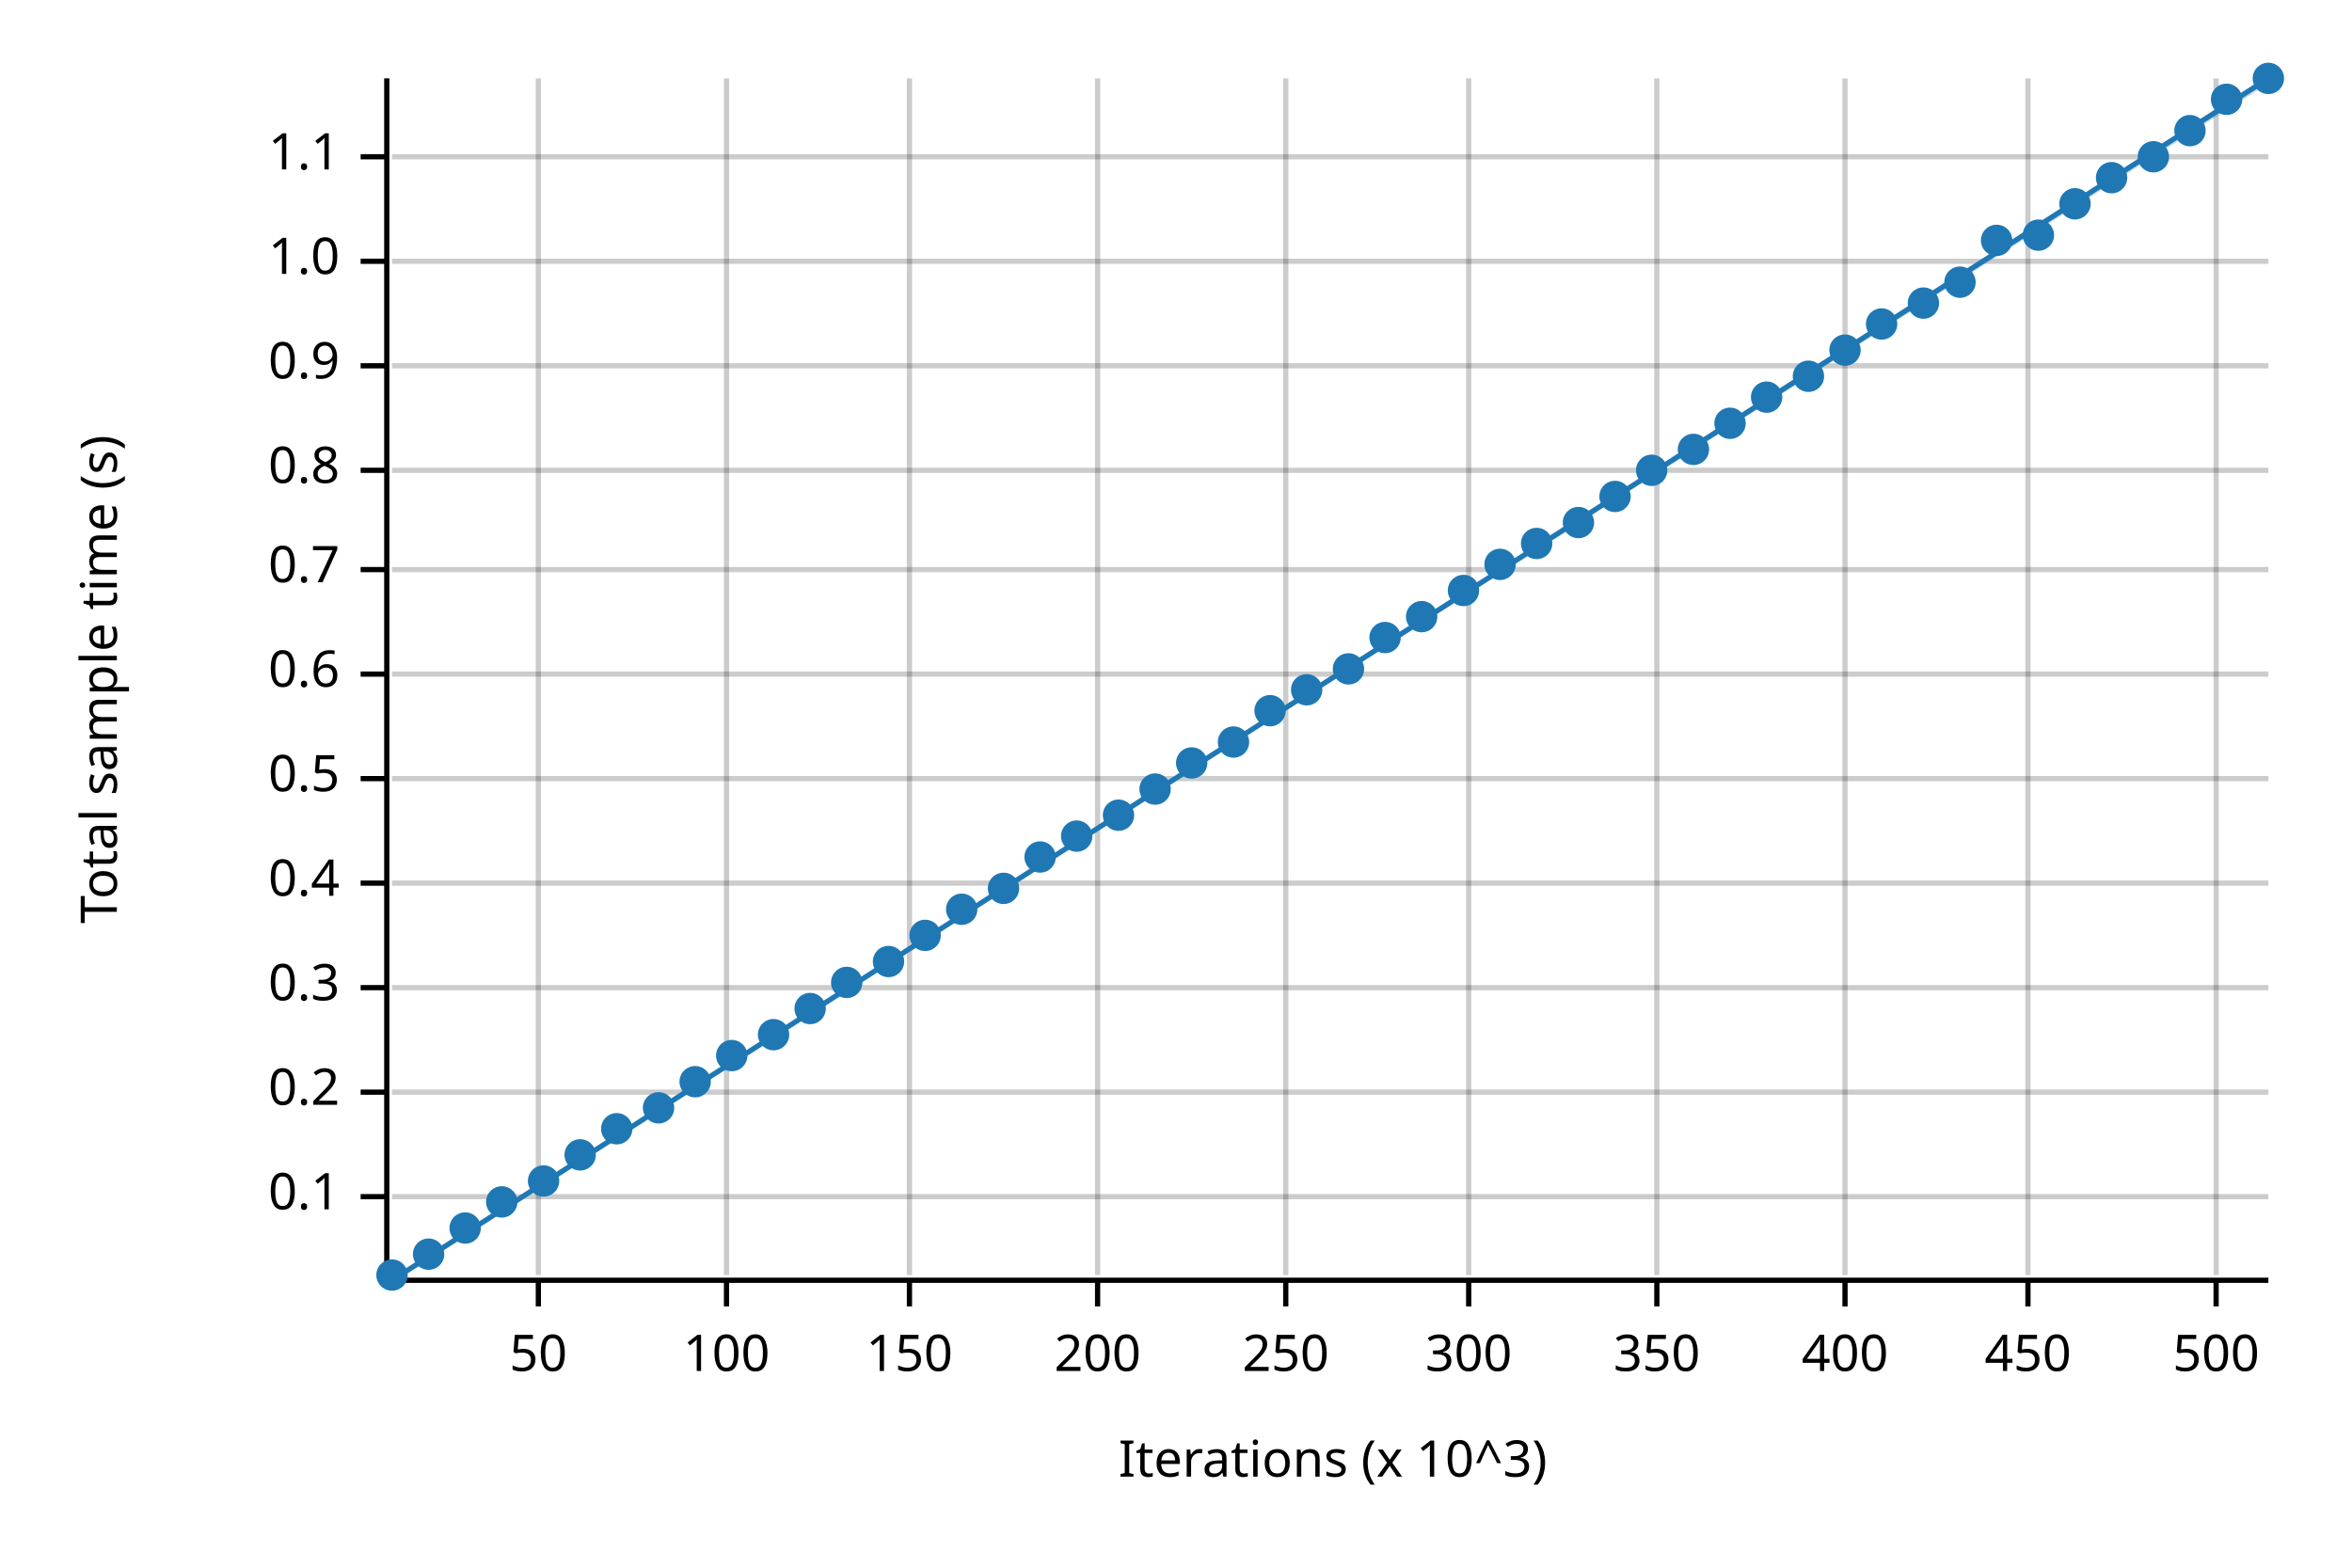
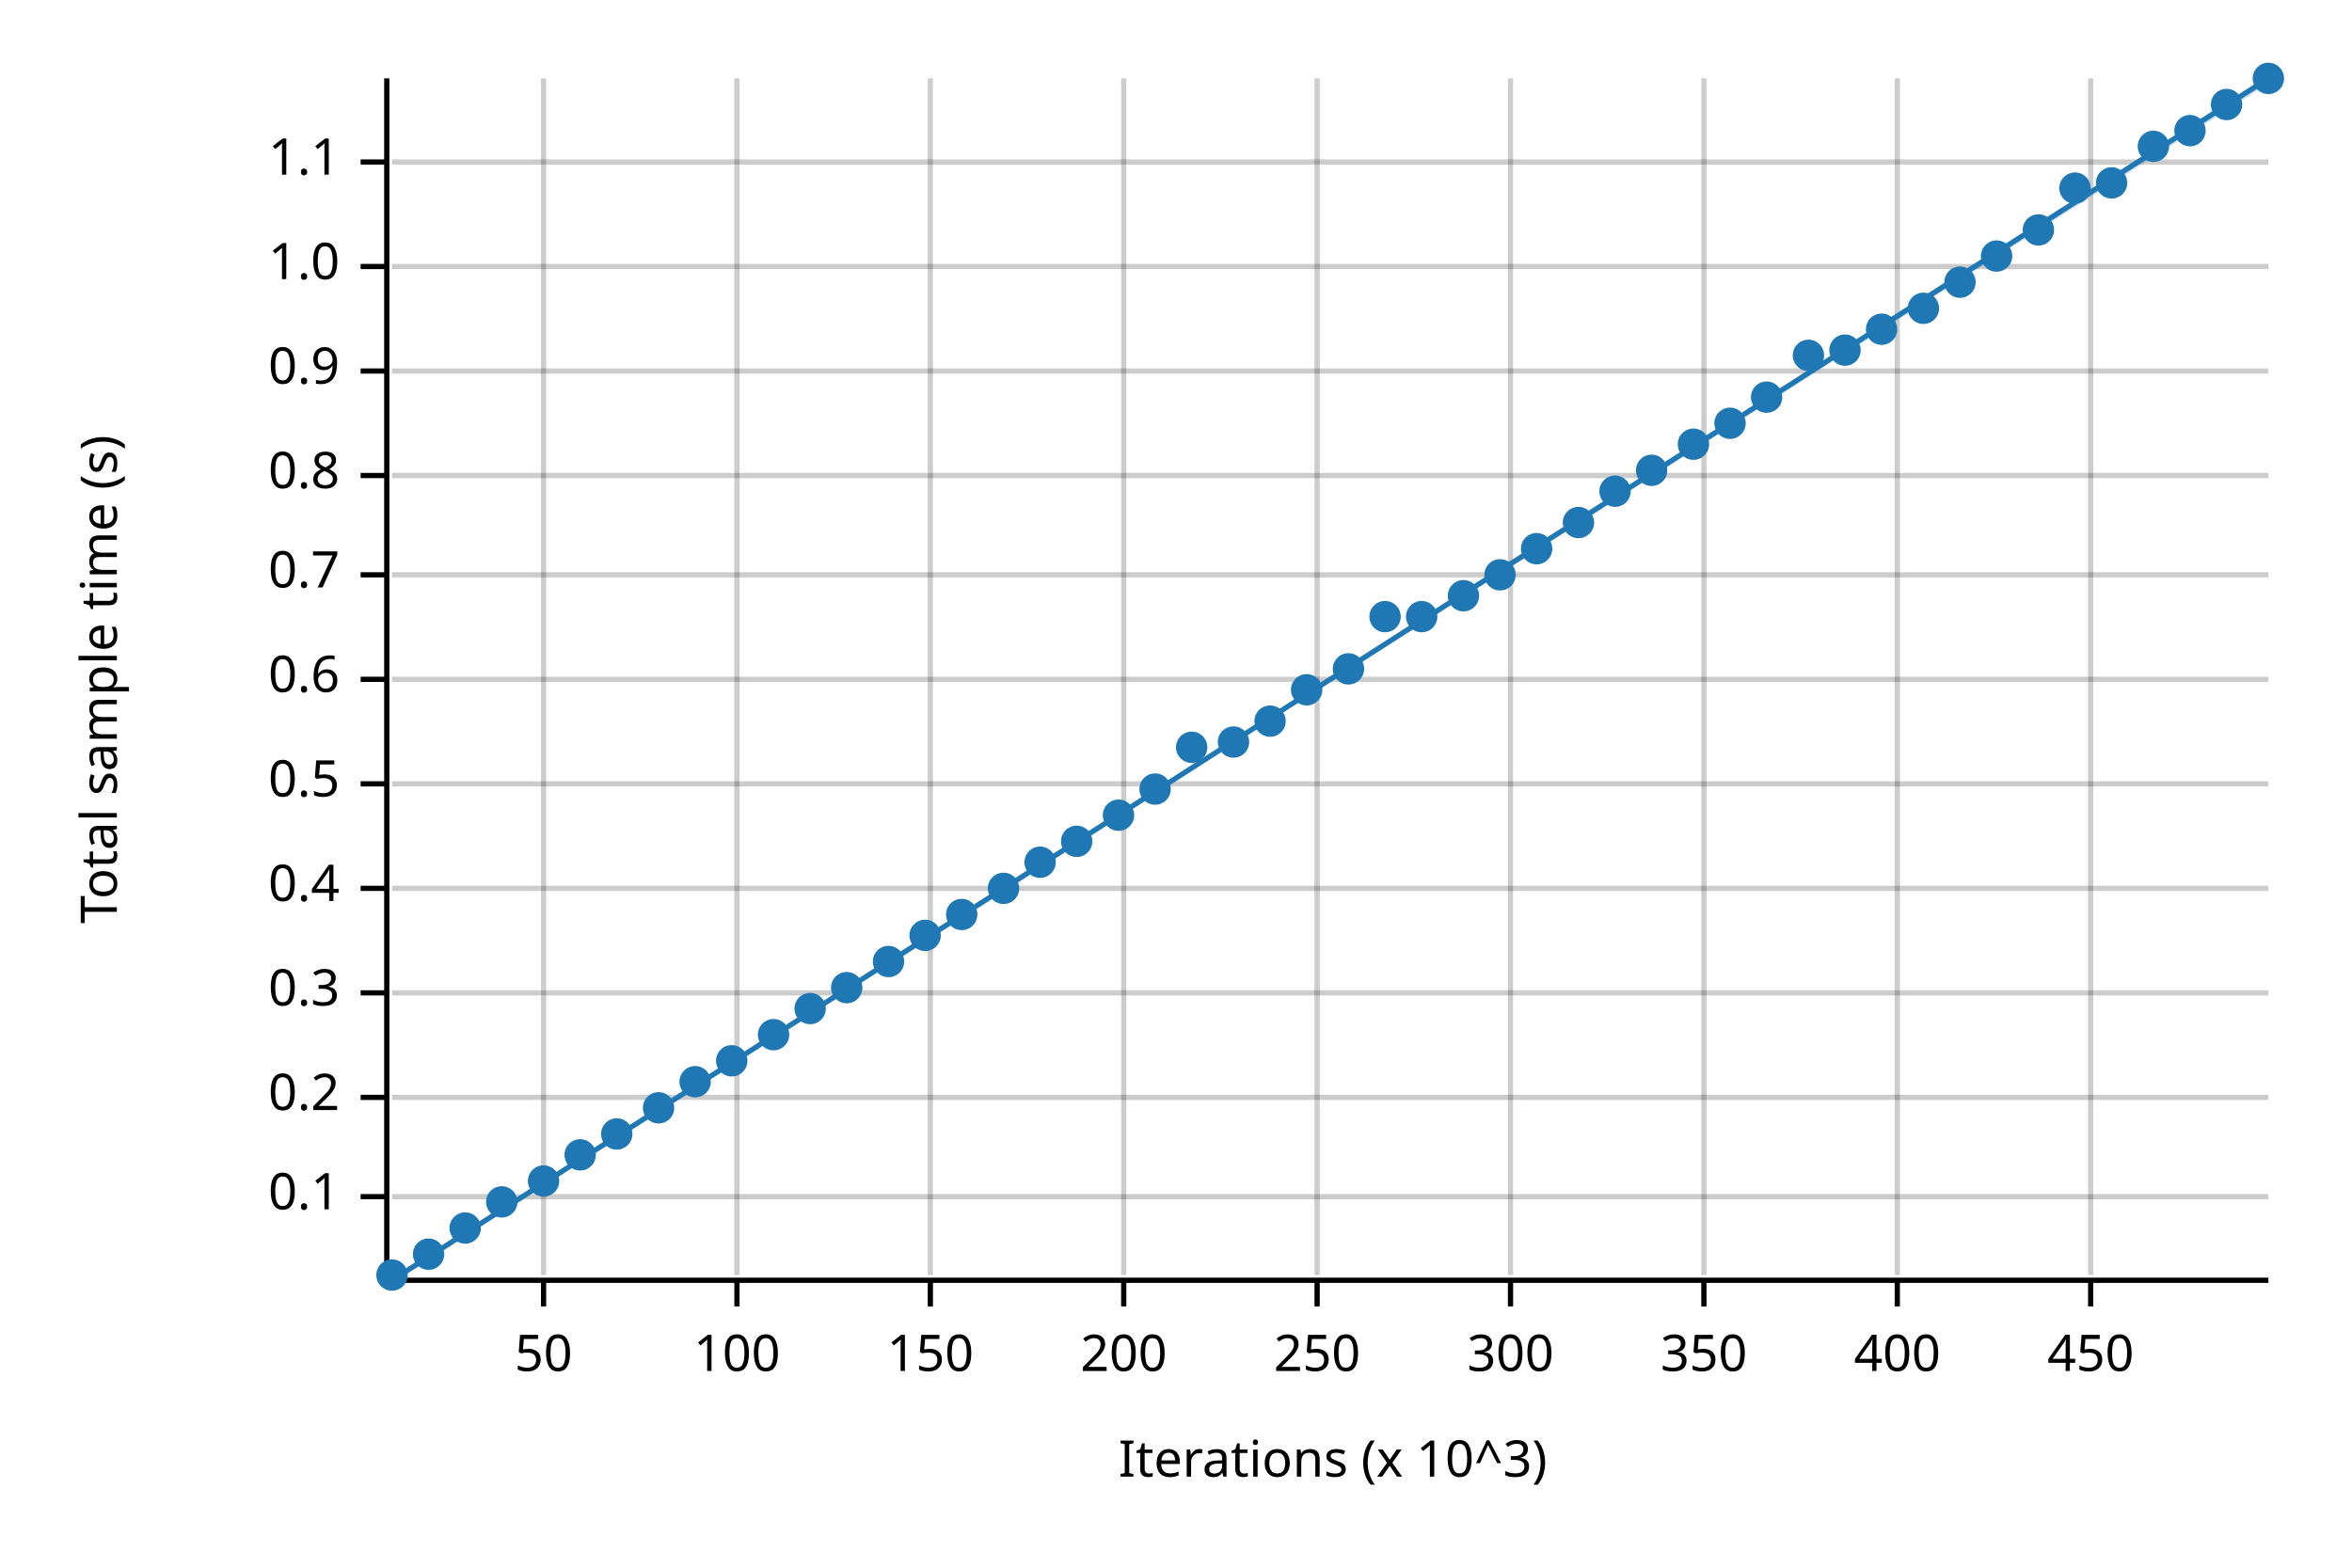
<svg xmlns="http://www.w3.org/2000/svg" width="450" height="300" viewBox="0 0 450 300">
  <text x="15" y="130" dy="0.76em" text-anchor="middle" font-family="sans-serif" font-size="9.677" opacity="1" fill="#000000" transform="rotate(270, 15, 130)">
Total sample time (s)
</text>
  <text x="255" y="285" dy="-0.5ex" text-anchor="middle" font-family="sans-serif" font-size="9.677" opacity="1" fill="#000000">
Iterations (x 10^3)
</text>
-   <line opacity="0.2" stroke="#000000" stroke-width="1" x1="103" y1="244" x2="103" y2="15" />
-   <line opacity="0.2" stroke="#000000" stroke-width="1" x1="139" y1="244" x2="139" y2="15" />
-   <line opacity="0.2" stroke="#000000" stroke-width="1" x1="174" y1="244" x2="174" y2="15" />
-   <line opacity="0.2" stroke="#000000" stroke-width="1" x1="210" y1="244" x2="210" y2="15" />
-   <line opacity="0.2" stroke="#000000" stroke-width="1" x1="246" y1="244" x2="246" y2="15" />
-   <line opacity="0.2" stroke="#000000" stroke-width="1" x1="281" y1="244" x2="281" y2="15" />
-   <line opacity="0.2" stroke="#000000" stroke-width="1" x1="317" y1="244" x2="317" y2="15" />
-   <line opacity="0.2" stroke="#000000" stroke-width="1" x1="353" y1="244" x2="353" y2="15" />
-   <line opacity="0.2" stroke="#000000" stroke-width="1" x1="388" y1="244" x2="388" y2="15" />
-   <line opacity="0.2" stroke="#000000" stroke-width="1" x1="424" y1="244" x2="424" y2="15" />
+   <line opacity="0.2" stroke="#000000" stroke-width="1" x1="104" y1="244" x2="104" y2="15" />
+   <line opacity="0.2" stroke="#000000" stroke-width="1" x1="141" y1="244" x2="141" y2="15" />
+   <line opacity="0.2" stroke="#000000" stroke-width="1" x1="178" y1="244" x2="178" y2="15" />
+   <line opacity="0.2" stroke="#000000" stroke-width="1" x1="215" y1="244" x2="215" y2="15" />
+   <line opacity="0.2" stroke="#000000" stroke-width="1" x1="252" y1="244" x2="252" y2="15" />
+   <line opacity="0.2" stroke="#000000" stroke-width="1" x1="289" y1="244" x2="289" y2="15" />
+   <line opacity="0.2" stroke="#000000" stroke-width="1" x1="326" y1="244" x2="326" y2="15" />
+   <line opacity="0.2" stroke="#000000" stroke-width="1" x1="363" y1="244" x2="363" y2="15" />
+   <line opacity="0.2" stroke="#000000" stroke-width="1" x1="400" y1="244" x2="400" y2="15" />
  <line opacity="0.2" stroke="#000000" stroke-width="1" x1="75" y1="229" x2="434" y2="229" />
-   <line opacity="0.2" stroke="#000000" stroke-width="1" x1="75" y1="209" x2="434" y2="209" />
-   <line opacity="0.2" stroke="#000000" stroke-width="1" x1="75" y1="189" x2="434" y2="189" />
-   <line opacity="0.2" stroke="#000000" stroke-width="1" x1="75" y1="169" x2="434" y2="169" />
-   <line opacity="0.2" stroke="#000000" stroke-width="1" x1="75" y1="149" x2="434" y2="149" />
-   <line opacity="0.2" stroke="#000000" stroke-width="1" x1="75" y1="129" x2="434" y2="129" />
-   <line opacity="0.2" stroke="#000000" stroke-width="1" x1="75" y1="109" x2="434" y2="109" />
-   <line opacity="0.2" stroke="#000000" stroke-width="1" x1="75" y1="90" x2="434" y2="90" />
-   <line opacity="0.2" stroke="#000000" stroke-width="1" x1="75" y1="70" x2="434" y2="70" />
-   <line opacity="0.2" stroke="#000000" stroke-width="1" x1="75" y1="50" x2="434" y2="50" />
-   <line opacity="0.2" stroke="#000000" stroke-width="1" x1="75" y1="30" x2="434" y2="30" />
+   <line opacity="0.2" stroke="#000000" stroke-width="1" x1="75" y1="210" x2="434" y2="210" />
+   <line opacity="0.2" stroke="#000000" stroke-width="1" x1="75" y1="190" x2="434" y2="190" />
+   <line opacity="0.2" stroke="#000000" stroke-width="1" x1="75" y1="170" x2="434" y2="170" />
+   <line opacity="0.2" stroke="#000000" stroke-width="1" x1="75" y1="150" x2="434" y2="150" />
+   <line opacity="0.2" stroke="#000000" stroke-width="1" x1="75" y1="130" x2="434" y2="130" />
+   <line opacity="0.2" stroke="#000000" stroke-width="1" x1="75" y1="110" x2="434" y2="110" />
+   <line opacity="0.2" stroke="#000000" stroke-width="1" x1="75" y1="91" x2="434" y2="91" />
+   <line opacity="0.2" stroke="#000000" stroke-width="1" x1="75" y1="71" x2="434" y2="71" />
+   <line opacity="0.2" stroke="#000000" stroke-width="1" x1="75" y1="51" x2="434" y2="51" />
+   <line opacity="0.2" stroke="#000000" stroke-width="1" x1="75" y1="31" x2="434" y2="31" />
  <polyline fill="none" opacity="1" stroke="#000000" stroke-width="1" points="74,15 74,244 " />
  <text x="65" y="229" dy="0.5ex" text-anchor="end" font-family="sans-serif" font-size="9.677" opacity="1" fill="#000000">
0.1
</text>
  <polyline fill="none" opacity="1" stroke="#000000" stroke-width="1" points="69,229 74,229 " />
-   <text x="65" y="209" dy="0.5ex" text-anchor="end" font-family="sans-serif" font-size="9.677" opacity="1" fill="#000000">
+   <text x="65" y="210" dy="0.5ex" text-anchor="end" font-family="sans-serif" font-size="9.677" opacity="1" fill="#000000">
0.2
</text>
-   <polyline fill="none" opacity="1" stroke="#000000" stroke-width="1" points="69,209 74,209 " />
-   <text x="65" y="189" dy="0.5ex" text-anchor="end" font-family="sans-serif" font-size="9.677" opacity="1" fill="#000000">
+   <polyline fill="none" opacity="1" stroke="#000000" stroke-width="1" points="69,210 74,210 " />
+   <text x="65" y="190" dy="0.5ex" text-anchor="end" font-family="sans-serif" font-size="9.677" opacity="1" fill="#000000">
0.3
</text>
-   <polyline fill="none" opacity="1" stroke="#000000" stroke-width="1" points="69,189 74,189 " />
-   <text x="65" y="169" dy="0.5ex" text-anchor="end" font-family="sans-serif" font-size="9.677" opacity="1" fill="#000000">
+   <polyline fill="none" opacity="1" stroke="#000000" stroke-width="1" points="69,190 74,190 " />
+   <text x="65" y="170" dy="0.5ex" text-anchor="end" font-family="sans-serif" font-size="9.677" opacity="1" fill="#000000">
0.4
</text>
-   <polyline fill="none" opacity="1" stroke="#000000" stroke-width="1" points="69,169 74,169 " />
-   <text x="65" y="149" dy="0.5ex" text-anchor="end" font-family="sans-serif" font-size="9.677" opacity="1" fill="#000000">
+   <polyline fill="none" opacity="1" stroke="#000000" stroke-width="1" points="69,170 74,170 " />
+   <text x="65" y="150" dy="0.5ex" text-anchor="end" font-family="sans-serif" font-size="9.677" opacity="1" fill="#000000">
0.5
</text>
-   <polyline fill="none" opacity="1" stroke="#000000" stroke-width="1" points="69,149 74,149 " />
-   <text x="65" y="129" dy="0.5ex" text-anchor="end" font-family="sans-serif" font-size="9.677" opacity="1" fill="#000000">
+   <polyline fill="none" opacity="1" stroke="#000000" stroke-width="1" points="69,150 74,150 " />
+   <text x="65" y="130" dy="0.5ex" text-anchor="end" font-family="sans-serif" font-size="9.677" opacity="1" fill="#000000">
0.6
</text>
-   <polyline fill="none" opacity="1" stroke="#000000" stroke-width="1" points="69,129 74,129 " />
-   <text x="65" y="109" dy="0.5ex" text-anchor="end" font-family="sans-serif" font-size="9.677" opacity="1" fill="#000000">
+   <polyline fill="none" opacity="1" stroke="#000000" stroke-width="1" points="69,130 74,130 " />
+   <text x="65" y="110" dy="0.5ex" text-anchor="end" font-family="sans-serif" font-size="9.677" opacity="1" fill="#000000">
0.7
</text>
-   <polyline fill="none" opacity="1" stroke="#000000" stroke-width="1" points="69,109 74,109 " />
-   <text x="65" y="90" dy="0.5ex" text-anchor="end" font-family="sans-serif" font-size="9.677" opacity="1" fill="#000000">
+   <polyline fill="none" opacity="1" stroke="#000000" stroke-width="1" points="69,110 74,110 " />
+   <text x="65" y="91" dy="0.5ex" text-anchor="end" font-family="sans-serif" font-size="9.677" opacity="1" fill="#000000">
0.8
</text>
-   <polyline fill="none" opacity="1" stroke="#000000" stroke-width="1" points="69,90 74,90 " />
-   <text x="65" y="70" dy="0.5ex" text-anchor="end" font-family="sans-serif" font-size="9.677" opacity="1" fill="#000000">
+   <polyline fill="none" opacity="1" stroke="#000000" stroke-width="1" points="69,91 74,91 " />
+   <text x="65" y="71" dy="0.5ex" text-anchor="end" font-family="sans-serif" font-size="9.677" opacity="1" fill="#000000">
0.9
</text>
-   <polyline fill="none" opacity="1" stroke="#000000" stroke-width="1" points="69,70 74,70 " />
-   <text x="65" y="50" dy="0.5ex" text-anchor="end" font-family="sans-serif" font-size="9.677" opacity="1" fill="#000000">
+   <polyline fill="none" opacity="1" stroke="#000000" stroke-width="1" points="69,71 74,71 " />
+   <text x="65" y="51" dy="0.5ex" text-anchor="end" font-family="sans-serif" font-size="9.677" opacity="1" fill="#000000">
1.0
</text>
-   <polyline fill="none" opacity="1" stroke="#000000" stroke-width="1" points="69,50 74,50 " />
-   <text x="65" y="30" dy="0.5ex" text-anchor="end" font-family="sans-serif" font-size="9.677" opacity="1" fill="#000000">
+   <polyline fill="none" opacity="1" stroke="#000000" stroke-width="1" points="69,51 74,51 " />
+   <text x="65" y="31" dy="0.5ex" text-anchor="end" font-family="sans-serif" font-size="9.677" opacity="1" fill="#000000">
1.1
</text>
-   <polyline fill="none" opacity="1" stroke="#000000" stroke-width="1" points="69,30 74,30 " />
+   <polyline fill="none" opacity="1" stroke="#000000" stroke-width="1" points="69,31 74,31 " />
  <polyline fill="none" opacity="1" stroke="#000000" stroke-width="1" points="75,245 434,245 " />
-   <text x="103" y="255" dy="0.76em" text-anchor="middle" font-family="sans-serif" font-size="9.677" opacity="1" fill="#000000">
+   <text x="104" y="255" dy="0.76em" text-anchor="middle" font-family="sans-serif" font-size="9.677" opacity="1" fill="#000000">
50
</text>
-   <polyline fill="none" opacity="1" stroke="#000000" stroke-width="1" points="103,245 103,250 " />
-   <text x="139" y="255" dy="0.76em" text-anchor="middle" font-family="sans-serif" font-size="9.677" opacity="1" fill="#000000">
+   <polyline fill="none" opacity="1" stroke="#000000" stroke-width="1" points="104,245 104,250 " />
+   <text x="141" y="255" dy="0.76em" text-anchor="middle" font-family="sans-serif" font-size="9.677" opacity="1" fill="#000000">
100
</text>
-   <polyline fill="none" opacity="1" stroke="#000000" stroke-width="1" points="139,245 139,250 " />
-   <text x="174" y="255" dy="0.76em" text-anchor="middle" font-family="sans-serif" font-size="9.677" opacity="1" fill="#000000">
+   <polyline fill="none" opacity="1" stroke="#000000" stroke-width="1" points="141,245 141,250 " />
+   <text x="178" y="255" dy="0.76em" text-anchor="middle" font-family="sans-serif" font-size="9.677" opacity="1" fill="#000000">
150
</text>
-   <polyline fill="none" opacity="1" stroke="#000000" stroke-width="1" points="174,245 174,250 " />
-   <text x="210" y="255" dy="0.76em" text-anchor="middle" font-family="sans-serif" font-size="9.677" opacity="1" fill="#000000">
+   <polyline fill="none" opacity="1" stroke="#000000" stroke-width="1" points="178,245 178,250 " />
+   <text x="215" y="255" dy="0.76em" text-anchor="middle" font-family="sans-serif" font-size="9.677" opacity="1" fill="#000000">
200
</text>
-   <polyline fill="none" opacity="1" stroke="#000000" stroke-width="1" points="210,245 210,250 " />
-   <text x="246" y="255" dy="0.76em" text-anchor="middle" font-family="sans-serif" font-size="9.677" opacity="1" fill="#000000">
+   <polyline fill="none" opacity="1" stroke="#000000" stroke-width="1" points="215,245 215,250 " />
+   <text x="252" y="255" dy="0.76em" text-anchor="middle" font-family="sans-serif" font-size="9.677" opacity="1" fill="#000000">
250
</text>
-   <polyline fill="none" opacity="1" stroke="#000000" stroke-width="1" points="246,245 246,250 " />
-   <text x="281" y="255" dy="0.76em" text-anchor="middle" font-family="sans-serif" font-size="9.677" opacity="1" fill="#000000">
+   <polyline fill="none" opacity="1" stroke="#000000" stroke-width="1" points="252,245 252,250 " />
+   <text x="289" y="255" dy="0.76em" text-anchor="middle" font-family="sans-serif" font-size="9.677" opacity="1" fill="#000000">
300
</text>
-   <polyline fill="none" opacity="1" stroke="#000000" stroke-width="1" points="281,245 281,250 " />
-   <text x="317" y="255" dy="0.76em" text-anchor="middle" font-family="sans-serif" font-size="9.677" opacity="1" fill="#000000">
+   <polyline fill="none" opacity="1" stroke="#000000" stroke-width="1" points="289,245 289,250 " />
+   <text x="326" y="255" dy="0.76em" text-anchor="middle" font-family="sans-serif" font-size="9.677" opacity="1" fill="#000000">
350
</text>
-   <polyline fill="none" opacity="1" stroke="#000000" stroke-width="1" points="317,245 317,250 " />
-   <text x="353" y="255" dy="0.76em" text-anchor="middle" font-family="sans-serif" font-size="9.677" opacity="1" fill="#000000">
+   <polyline fill="none" opacity="1" stroke="#000000" stroke-width="1" points="326,245 326,250 " />
+   <text x="363" y="255" dy="0.76em" text-anchor="middle" font-family="sans-serif" font-size="9.677" opacity="1" fill="#000000">
400
</text>
-   <polyline fill="none" opacity="1" stroke="#000000" stroke-width="1" points="353,245 353,250 " />
-   <text x="388" y="255" dy="0.76em" text-anchor="middle" font-family="sans-serif" font-size="9.677" opacity="1" fill="#000000">
+   <polyline fill="none" opacity="1" stroke="#000000" stroke-width="1" points="363,245 363,250 " />
+   <text x="400" y="255" dy="0.76em" text-anchor="middle" font-family="sans-serif" font-size="9.677" opacity="1" fill="#000000">
450
</text>
-   <polyline fill="none" opacity="1" stroke="#000000" stroke-width="1" points="388,245 388,250 " />
-   <text x="424" y="255" dy="0.76em" text-anchor="middle" font-family="sans-serif" font-size="9.677" opacity="1" fill="#000000">
- 500
- </text>
-   <polyline fill="none" opacity="1" stroke="#000000" stroke-width="1" points="424,245 424,250 " />
+   <polyline fill="none" opacity="1" stroke="#000000" stroke-width="1" points="400,245 400,250 " />
  <circle cx="75" cy="244" r="3" opacity="1" fill="#1F78B4" stroke="none" stroke-width="1" />
  <circle cx="82" cy="240" r="3" opacity="1" fill="#1F78B4" stroke="none" stroke-width="1" />
  <circle cx="89" cy="235" r="3" opacity="1" fill="#1F78B4" stroke="none" stroke-width="1" />
  <circle cx="96" cy="230" r="3" opacity="1" fill="#1F78B4" stroke="none" stroke-width="1" />
  <circle cx="104" cy="226" r="3" opacity="1" fill="#1F78B4" stroke="none" stroke-width="1" />
  <circle cx="111" cy="221" r="3" opacity="1" fill="#1F78B4" stroke="none" stroke-width="1" />
-   <circle cx="118" cy="216" r="3" opacity="1" fill="#1F78B4" stroke="none" stroke-width="1" />
+   <circle cx="118" cy="217" r="3" opacity="1" fill="#1F78B4" stroke="none" stroke-width="1" />
  <circle cx="126" cy="212" r="3" opacity="1" fill="#1F78B4" stroke="none" stroke-width="1" />
  <circle cx="133" cy="207" r="3" opacity="1" fill="#1F78B4" stroke="none" stroke-width="1" />
-   <circle cx="140" cy="202" r="3" opacity="1" fill="#1F78B4" stroke="none" stroke-width="1" />
+   <circle cx="140" cy="203" r="3" opacity="1" fill="#1F78B4" stroke="none" stroke-width="1" />
  <circle cx="148" cy="198" r="3" opacity="1" fill="#1F78B4" stroke="none" stroke-width="1" />
  <circle cx="155" cy="193" r="3" opacity="1" fill="#1F78B4" stroke="none" stroke-width="1" />
-   <circle cx="162" cy="188" r="3" opacity="1" fill="#1F78B4" stroke="none" stroke-width="1" />
+   <circle cx="162" cy="189" r="3" opacity="1" fill="#1F78B4" stroke="none" stroke-width="1" />
  <circle cx="170" cy="184" r="3" opacity="1" fill="#1F78B4" stroke="none" stroke-width="1" />
  <circle cx="177" cy="179" r="3" opacity="1" fill="#1F78B4" stroke="none" stroke-width="1" />
-   <circle cx="184" cy="174" r="3" opacity="1" fill="#1F78B4" stroke="none" stroke-width="1" />
+   <circle cx="184" cy="175" r="3" opacity="1" fill="#1F78B4" stroke="none" stroke-width="1" />
  <circle cx="192" cy="170" r="3" opacity="1" fill="#1F78B4" stroke="none" stroke-width="1" />
-   <circle cx="199" cy="164" r="3" opacity="1" fill="#1F78B4" stroke="none" stroke-width="1" />
-   <circle cx="206" cy="160" r="3" opacity="1" fill="#1F78B4" stroke="none" stroke-width="1" />
+   <circle cx="199" cy="165" r="3" opacity="1" fill="#1F78B4" stroke="none" stroke-width="1" />
+   <circle cx="206" cy="161" r="3" opacity="1" fill="#1F78B4" stroke="none" stroke-width="1" />
  <circle cx="214" cy="156" r="3" opacity="1" fill="#1F78B4" stroke="none" stroke-width="1" />
  <circle cx="221" cy="151" r="3" opacity="1" fill="#1F78B4" stroke="none" stroke-width="1" />
-   <circle cx="228" cy="146" r="3" opacity="1" fill="#1F78B4" stroke="none" stroke-width="1" />
+   <circle cx="228" cy="143" r="3" opacity="1" fill="#1F78B4" stroke="none" stroke-width="1" />
  <circle cx="236" cy="142" r="3" opacity="1" fill="#1F78B4" stroke="none" stroke-width="1" />
-   <circle cx="243" cy="136" r="3" opacity="1" fill="#1F78B4" stroke="none" stroke-width="1" />
+   <circle cx="243" cy="138" r="3" opacity="1" fill="#1F78B4" stroke="none" stroke-width="1" />
  <circle cx="250" cy="132" r="3" opacity="1" fill="#1F78B4" stroke="none" stroke-width="1" />
  <circle cx="258" cy="128" r="3" opacity="1" fill="#1F78B4" stroke="none" stroke-width="1" />
-   <circle cx="265" cy="122" r="3" opacity="1" fill="#1F78B4" stroke="none" stroke-width="1" />
+   <circle cx="265" cy="118" r="3" opacity="1" fill="#1F78B4" stroke="none" stroke-width="1" />
  <circle cx="272" cy="118" r="3" opacity="1" fill="#1F78B4" stroke="none" stroke-width="1" />
-   <circle cx="280" cy="113" r="3" opacity="1" fill="#1F78B4" stroke="none" stroke-width="1" />
-   <circle cx="287" cy="108" r="3" opacity="1" fill="#1F78B4" stroke="none" stroke-width="1" />
-   <circle cx="294" cy="104" r="3" opacity="1" fill="#1F78B4" stroke="none" stroke-width="1" />
+   <circle cx="280" cy="114" r="3" opacity="1" fill="#1F78B4" stroke="none" stroke-width="1" />
+   <circle cx="287" cy="110" r="3" opacity="1" fill="#1F78B4" stroke="none" stroke-width="1" />
+   <circle cx="294" cy="105" r="3" opacity="1" fill="#1F78B4" stroke="none" stroke-width="1" />
  <circle cx="302" cy="100" r="3" opacity="1" fill="#1F78B4" stroke="none" stroke-width="1" />
-   <circle cx="309" cy="95" r="3" opacity="1" fill="#1F78B4" stroke="none" stroke-width="1" />
+   <circle cx="309" cy="94" r="3" opacity="1" fill="#1F78B4" stroke="none" stroke-width="1" />
  <circle cx="316" cy="90" r="3" opacity="1" fill="#1F78B4" stroke="none" stroke-width="1" />
-   <circle cx="324" cy="86" r="3" opacity="1" fill="#1F78B4" stroke="none" stroke-width="1" />
+   <circle cx="324" cy="85" r="3" opacity="1" fill="#1F78B4" stroke="none" stroke-width="1" />
  <circle cx="331" cy="81" r="3" opacity="1" fill="#1F78B4" stroke="none" stroke-width="1" />
  <circle cx="338" cy="76" r="3" opacity="1" fill="#1F78B4" stroke="none" stroke-width="1" />
-   <circle cx="346" cy="72" r="3" opacity="1" fill="#1F78B4" stroke="none" stroke-width="1" />
+   <circle cx="346" cy="68" r="3" opacity="1" fill="#1F78B4" stroke="none" stroke-width="1" />
  <circle cx="353" cy="67" r="3" opacity="1" fill="#1F78B4" stroke="none" stroke-width="1" />
-   <circle cx="360" cy="62" r="3" opacity="1" fill="#1F78B4" stroke="none" stroke-width="1" />
-   <circle cx="368" cy="58" r="3" opacity="1" fill="#1F78B4" stroke="none" stroke-width="1" />
+   <circle cx="360" cy="63" r="3" opacity="1" fill="#1F78B4" stroke="none" stroke-width="1" />
+   <circle cx="368" cy="59" r="3" opacity="1" fill="#1F78B4" stroke="none" stroke-width="1" />
  <circle cx="375" cy="54" r="3" opacity="1" fill="#1F78B4" stroke="none" stroke-width="1" />
-   <circle cx="382" cy="46" r="3" opacity="1" fill="#1F78B4" stroke="none" stroke-width="1" />
-   <circle cx="390" cy="45" r="3" opacity="1" fill="#1F78B4" stroke="none" stroke-width="1" />
-   <circle cx="397" cy="39" r="3" opacity="1" fill="#1F78B4" stroke="none" stroke-width="1" />
-   <circle cx="404" cy="34" r="3" opacity="1" fill="#1F78B4" stroke="none" stroke-width="1" />
-   <circle cx="412" cy="30" r="3" opacity="1" fill="#1F78B4" stroke="none" stroke-width="1" />
+   <circle cx="382" cy="49" r="3" opacity="1" fill="#1F78B4" stroke="none" stroke-width="1" />
+   <circle cx="390" cy="44" r="3" opacity="1" fill="#1F78B4" stroke="none" stroke-width="1" />
+   <circle cx="397" cy="36" r="3" opacity="1" fill="#1F78B4" stroke="none" stroke-width="1" />
+   <circle cx="404" cy="35" r="3" opacity="1" fill="#1F78B4" stroke="none" stroke-width="1" />
+   <circle cx="412" cy="28" r="3" opacity="1" fill="#1F78B4" stroke="none" stroke-width="1" />
  <circle cx="419" cy="25" r="3" opacity="1" fill="#1F78B4" stroke="none" stroke-width="1" />
-   <circle cx="426" cy="19" r="3" opacity="1" fill="#1F78B4" stroke="none" stroke-width="1" />
+   <circle cx="426" cy="20" r="3" opacity="1" fill="#1F78B4" stroke="none" stroke-width="1" />
  <circle cx="434" cy="15" r="3" opacity="1" fill="#1F78B4" stroke="none" stroke-width="1" />
  <polyline fill="none" opacity="1" stroke="#1F78B4" stroke-width="1" points="75,245 434,15 " />
  <polygon opacity="0.25" fill="#1F78B4" points="75,245 434,16 434,15 " />
</svg>
